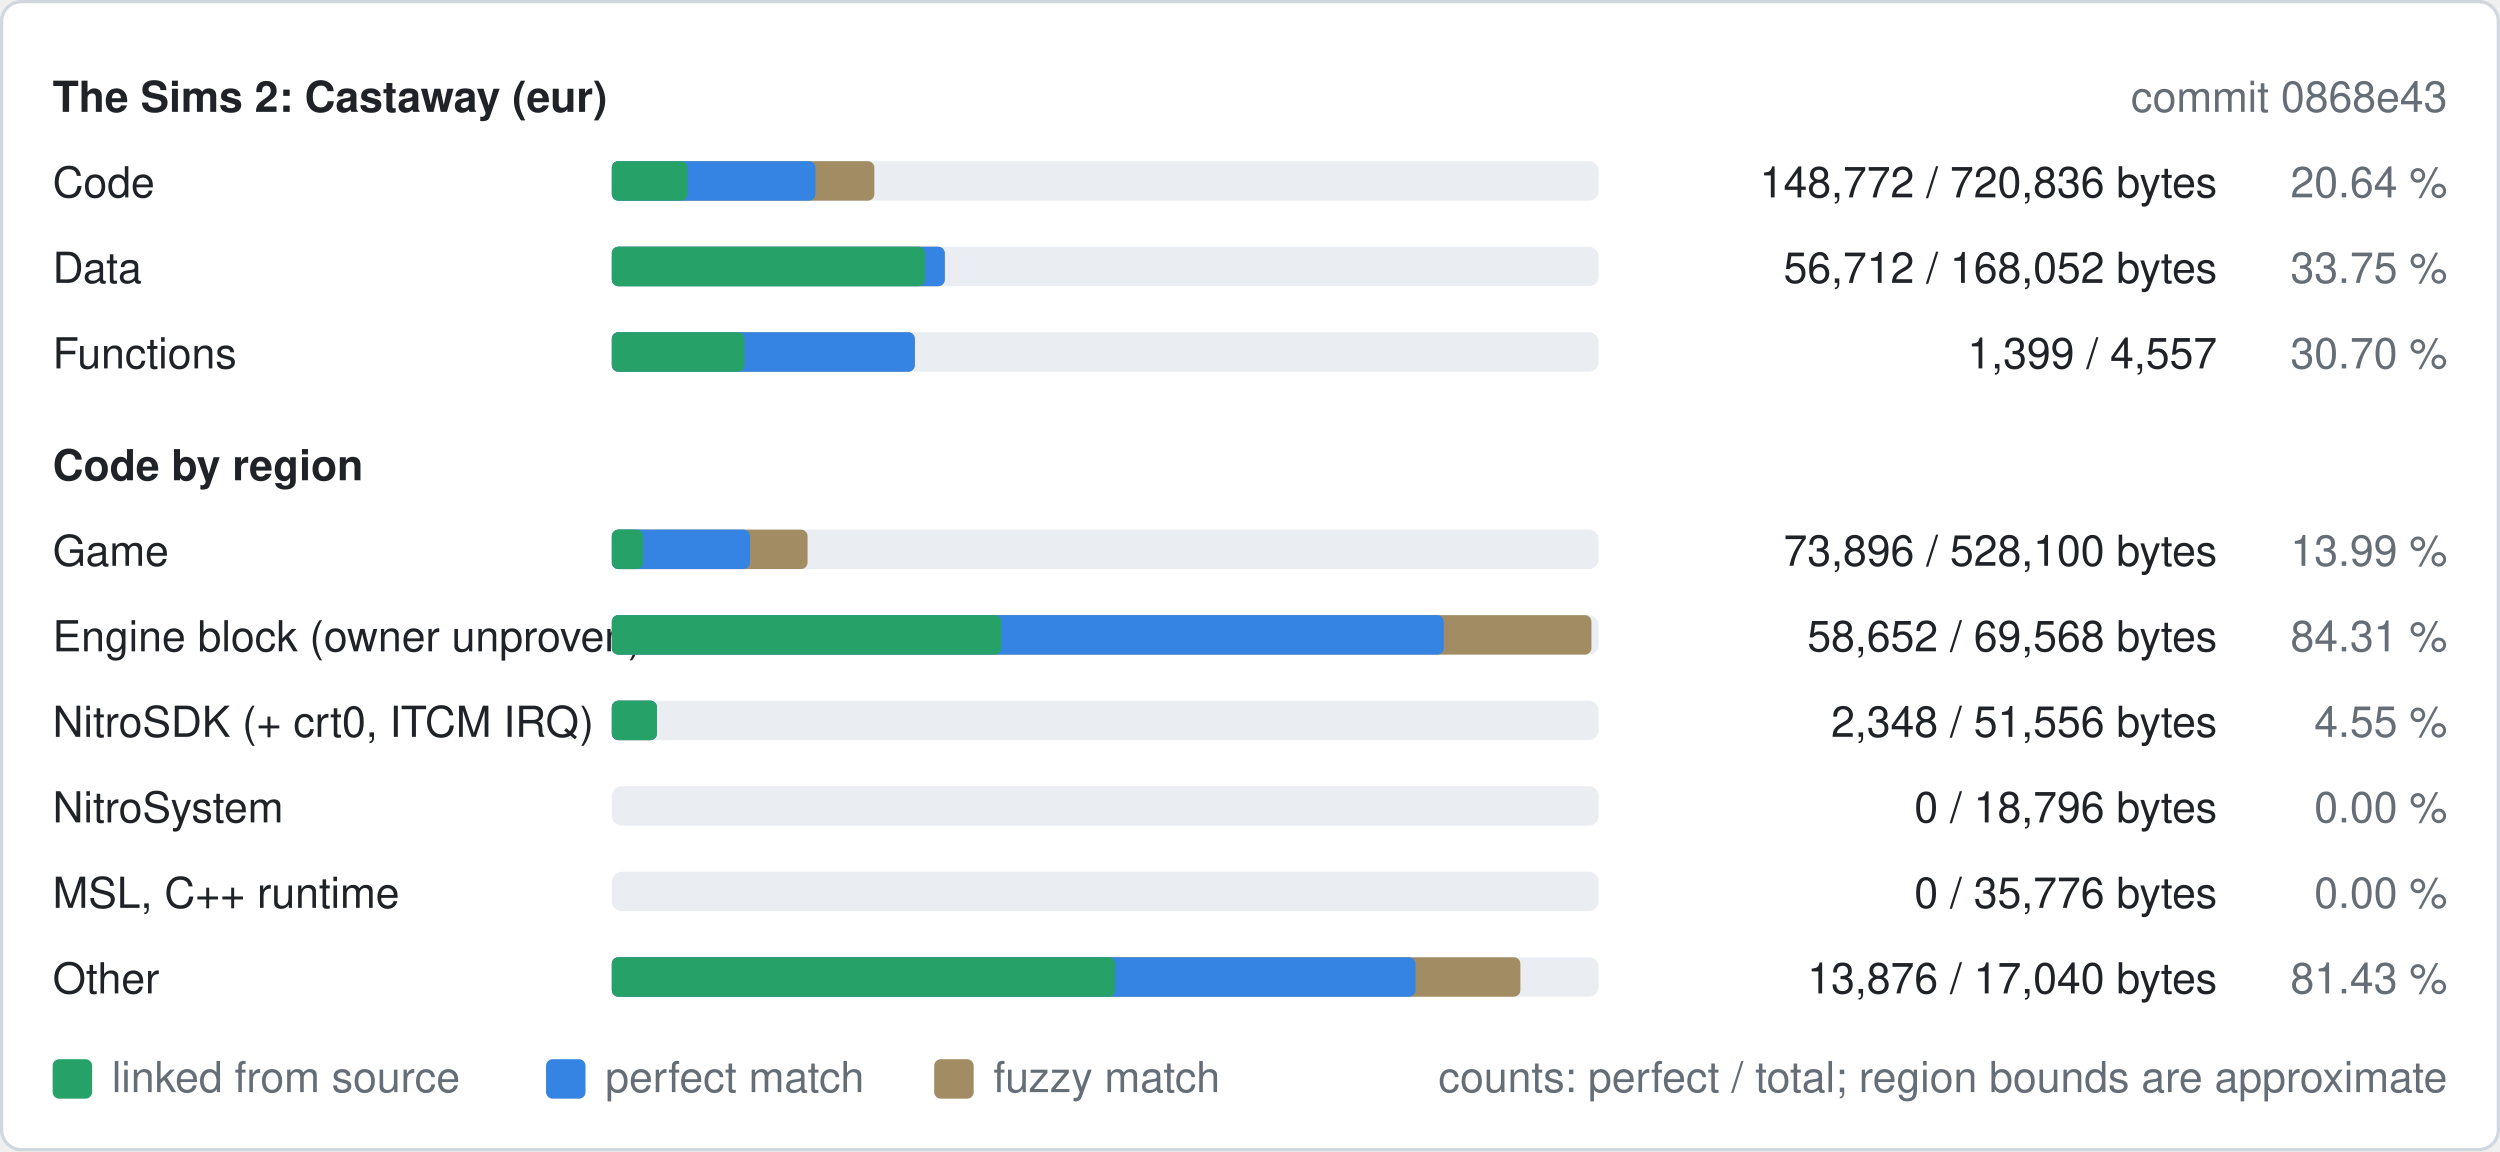
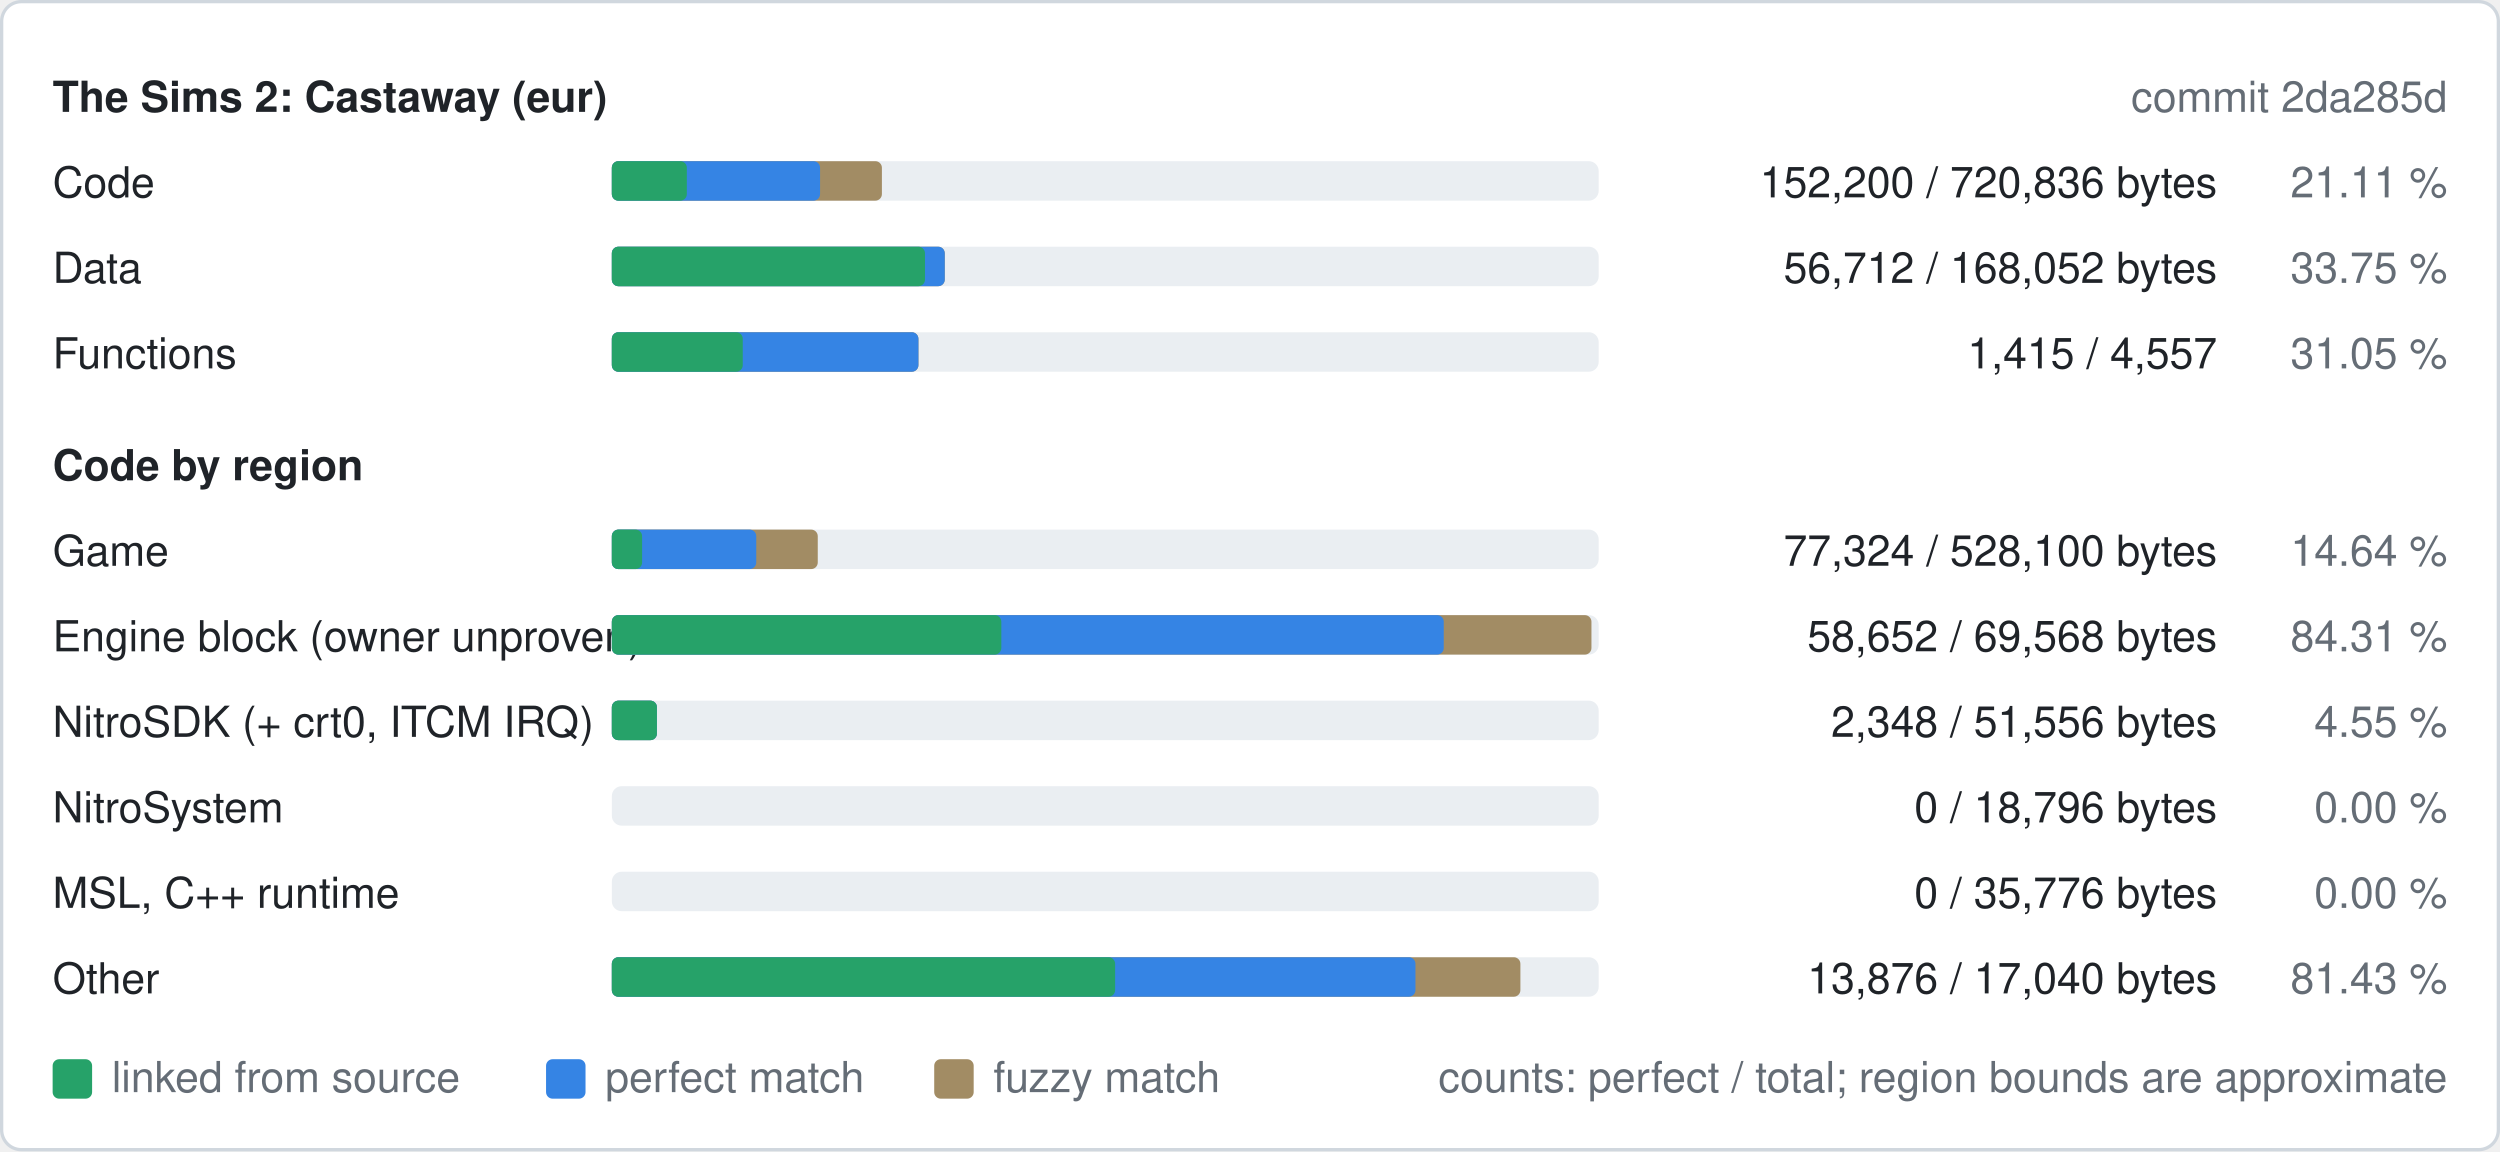
<svg xmlns="http://www.w3.org/2000/svg" width="760" height="350" viewBox="0 0 760 350" role="img" aria-label="Decompilation progress of eur">
  <style>
text{font-family:-apple-system,BlinkMacSystemFont,"Segoe UI",Helvetica,Arial,sans-serif;font-size:13px}
.b{font-weight:600}
.bg{fill:#ffffff;stroke:#d0d7de}.t{fill:#1f2328}.m{fill:#656d76}.track{fill:#eaeef2}.fuzzy{fill:#a28c64}.perfect{fill:#3584e4}.linked{fill:#26a269}
@media (prefers-color-scheme: dark){.bg{fill:#0d1117;stroke:#30363d}.t{fill:#e6edf3}.m{fill:#8d96a0}.track{fill:#21262d}.fuzzy{fill:#a28c64}.perfect{fill:#3584e4}.linked{fill:#2ec27e}}
</style>
  <rect class="bg" x="0.5" y="0.5" width="759" height="349" rx="6" />
  <text class="t b" x="16" y="34">The Sims 2: Castaway (eur)</text>
-   <text class="m" x="744" y="34" text-anchor="end">commit 0868e43</text>
+   <text class="m" x="744" y="34" text-anchor="end">commit 2da285d</text>
  <text class="t" x="16" y="60">Code</text>
  <rect class="track" x="186" y="49" width="300" height="12" rx="3" />
-   <rect class="fuzzy" x="186" y="49" width="79.8" height="12" rx="2" />
-   <rect class="perfect" x="186" y="49" width="61.9" height="12" rx="2" />
-   <rect class="linked" x="186" y="49" width="23.0" height="12" rx="2" />
-   <text class="t" x="674" y="60" text-anchor="end">148,772 / 720,836 bytes</text>
-   <text class="m" x="744" y="60" text-anchor="end">20.64 %</text>
+   <rect class="fuzzy" x="186" y="49" width="82.1" height="12" rx="2" />
+   <rect class="perfect" x="186" y="49" width="63.3" height="12" rx="2" />
+   <rect class="linked" x="186" y="49" width="22.8" height="12" rx="2" />
+   <text class="t" x="674" y="60" text-anchor="end">152,200 / 720,836 bytes</text>
+   <text class="m" x="744" y="60" text-anchor="end">21.11 %</text>
  <text class="t" x="16" y="86">Data</text>
  <rect class="track" x="186" y="75" width="300" height="12" rx="3" />
  <rect class="fuzzy" x="186" y="75" width="101.2" height="12" rx="2" />
  <rect class="perfect" x="186" y="75" width="101.2" height="12" rx="2" />
  <rect class="linked" x="186" y="75" width="95.2" height="12" rx="2" />
  <text class="t" x="674" y="86" text-anchor="end">56,712 / 168,052 bytes</text>
  <text class="m" x="744" y="86" text-anchor="end">33.75 %</text>
  <text class="t" x="16" y="112">Functions</text>
  <rect class="track" x="186" y="101" width="300" height="12" rx="3" />
-   <rect class="fuzzy" x="186" y="101" width="92.1" height="12" rx="2" />
-   <rect class="perfect" x="186" y="101" width="92.1" height="12" rx="2" />
-   <rect class="linked" x="186" y="101" width="40.3" height="12" rx="2" />
-   <text class="t" x="674" y="112" text-anchor="end">1,399 / 4,557</text>
-   <text class="m" x="744" y="112" text-anchor="end">30.70 %</text>
+   <rect class="fuzzy" x="186" y="101" width="93.2" height="12" rx="2" />
+   <rect class="perfect" x="186" y="101" width="93.2" height="12" rx="2" />
+   <rect class="linked" x="186" y="101" width="39.8" height="12" rx="2" />
+   <text class="t" x="674" y="112" text-anchor="end">1,415 / 4,557</text>
+   <text class="m" x="744" y="112" text-anchor="end">31.05 %</text>
  <text class="t b" x="16" y="146">Code by region</text>
  <text class="t" x="16" y="172">Game</text>
  <rect class="track" x="186" y="161" width="300" height="12" rx="3" />
-   <rect class="fuzzy" x="186" y="161" width="59.5" height="12" rx="2" />
-   <rect class="perfect" x="186" y="161" width="42.0" height="12" rx="2" />
-   <rect class="linked" x="186" y="161" width="9.5" height="12" rx="2" />
-   <text class="t" x="674" y="172" text-anchor="end">73,896 / 528,100 bytes</text>
-   <text class="m" x="744" y="172" text-anchor="end">13.99 %</text>
+   <rect class="fuzzy" x="186" y="161" width="62.6" height="12" rx="2" />
+   <rect class="perfect" x="186" y="161" width="43.9" height="12" rx="2" />
+   <rect class="linked" x="186" y="161" width="9.2" height="12" rx="2" />
+   <text class="t" x="674" y="172" text-anchor="end">77,324 / 528,100 bytes</text>
+   <text class="m" x="744" y="172" text-anchor="end">14.64 %</text>
  <text class="t" x="16" y="198">Engine block (owner unproven)</text>
  <rect class="track" x="186" y="187" width="300" height="12" rx="3" />
  <rect class="fuzzy" x="186" y="187" width="297.8" height="12" rx="2" />
  <rect class="perfect" x="186" y="187" width="252.9" height="12" rx="2" />
  <rect class="linked" x="186" y="187" width="118.4" height="12" rx="2" />
  <text class="t" x="674" y="198" text-anchor="end">58,652 / 69,568 bytes</text>
  <text class="m" x="744" y="198" text-anchor="end">84.31 %</text>
  <text class="t" x="16" y="224">NitroSDK (+ crt0, ITCM IRQ)</text>
  <rect class="track" x="186" y="213" width="300" height="12" rx="3" />
  <rect class="fuzzy" x="186" y="213" width="13.7" height="12" rx="2" />
  <rect class="perfect" x="186" y="213" width="13.7" height="12" rx="2" />
  <rect class="linked" x="186" y="213" width="13.7" height="12" rx="2" />
  <text class="t" x="674" y="224" text-anchor="end">2,348 / 51,556 bytes</text>
  <text class="m" x="744" y="224" text-anchor="end">4.55 %</text>
  <text class="t" x="16" y="250">NitroSystem</text>
  <rect class="track" x="186" y="239" width="300" height="12" rx="3" />
  <text class="t" x="674" y="250" text-anchor="end">0 / 18,796 bytes</text>
  <text class="m" x="744" y="250" text-anchor="end">0.00 %</text>
  <text class="t" x="16" y="276">MSL, C++ runtime</text>
  <rect class="track" x="186" y="265" width="300" height="12" rx="3" />
  <text class="t" x="674" y="276" text-anchor="end">0 / 35,776 bytes</text>
  <text class="m" x="744" y="276" text-anchor="end">0.00 %</text>
  <text class="t" x="16" y="302">Other</text>
  <rect class="track" x="186" y="291" width="300" height="12" rx="3" />
  <rect class="fuzzy" x="186" y="291" width="276.2" height="12" rx="2" />
  <rect class="perfect" x="186" y="291" width="244.3" height="12" rx="2" />
  <rect class="linked" x="186" y="291" width="153.0" height="12" rx="2" />
  <text class="t" x="674" y="302" text-anchor="end">13,876 / 17,040 bytes</text>
  <text class="m" x="744" y="302" text-anchor="end">81.43 %</text>
  <rect class="linked" x="16" y="322" width="12" height="12" rx="2" />
  <text class="m" x="34" y="332">linked from source</text>
  <rect class="perfect" x="166" y="322" width="12" height="12" rx="2" />
  <text class="m" x="184" y="332">perfect match</text>
  <rect class="fuzzy" x="284" y="322" width="12" height="12" rx="2" />
  <text class="m" x="302" y="332">fuzzy match</text>
  <text class="m" x="744" y="332" text-anchor="end">counts: perfect / total; region bounds are approximate</text>
</svg>
